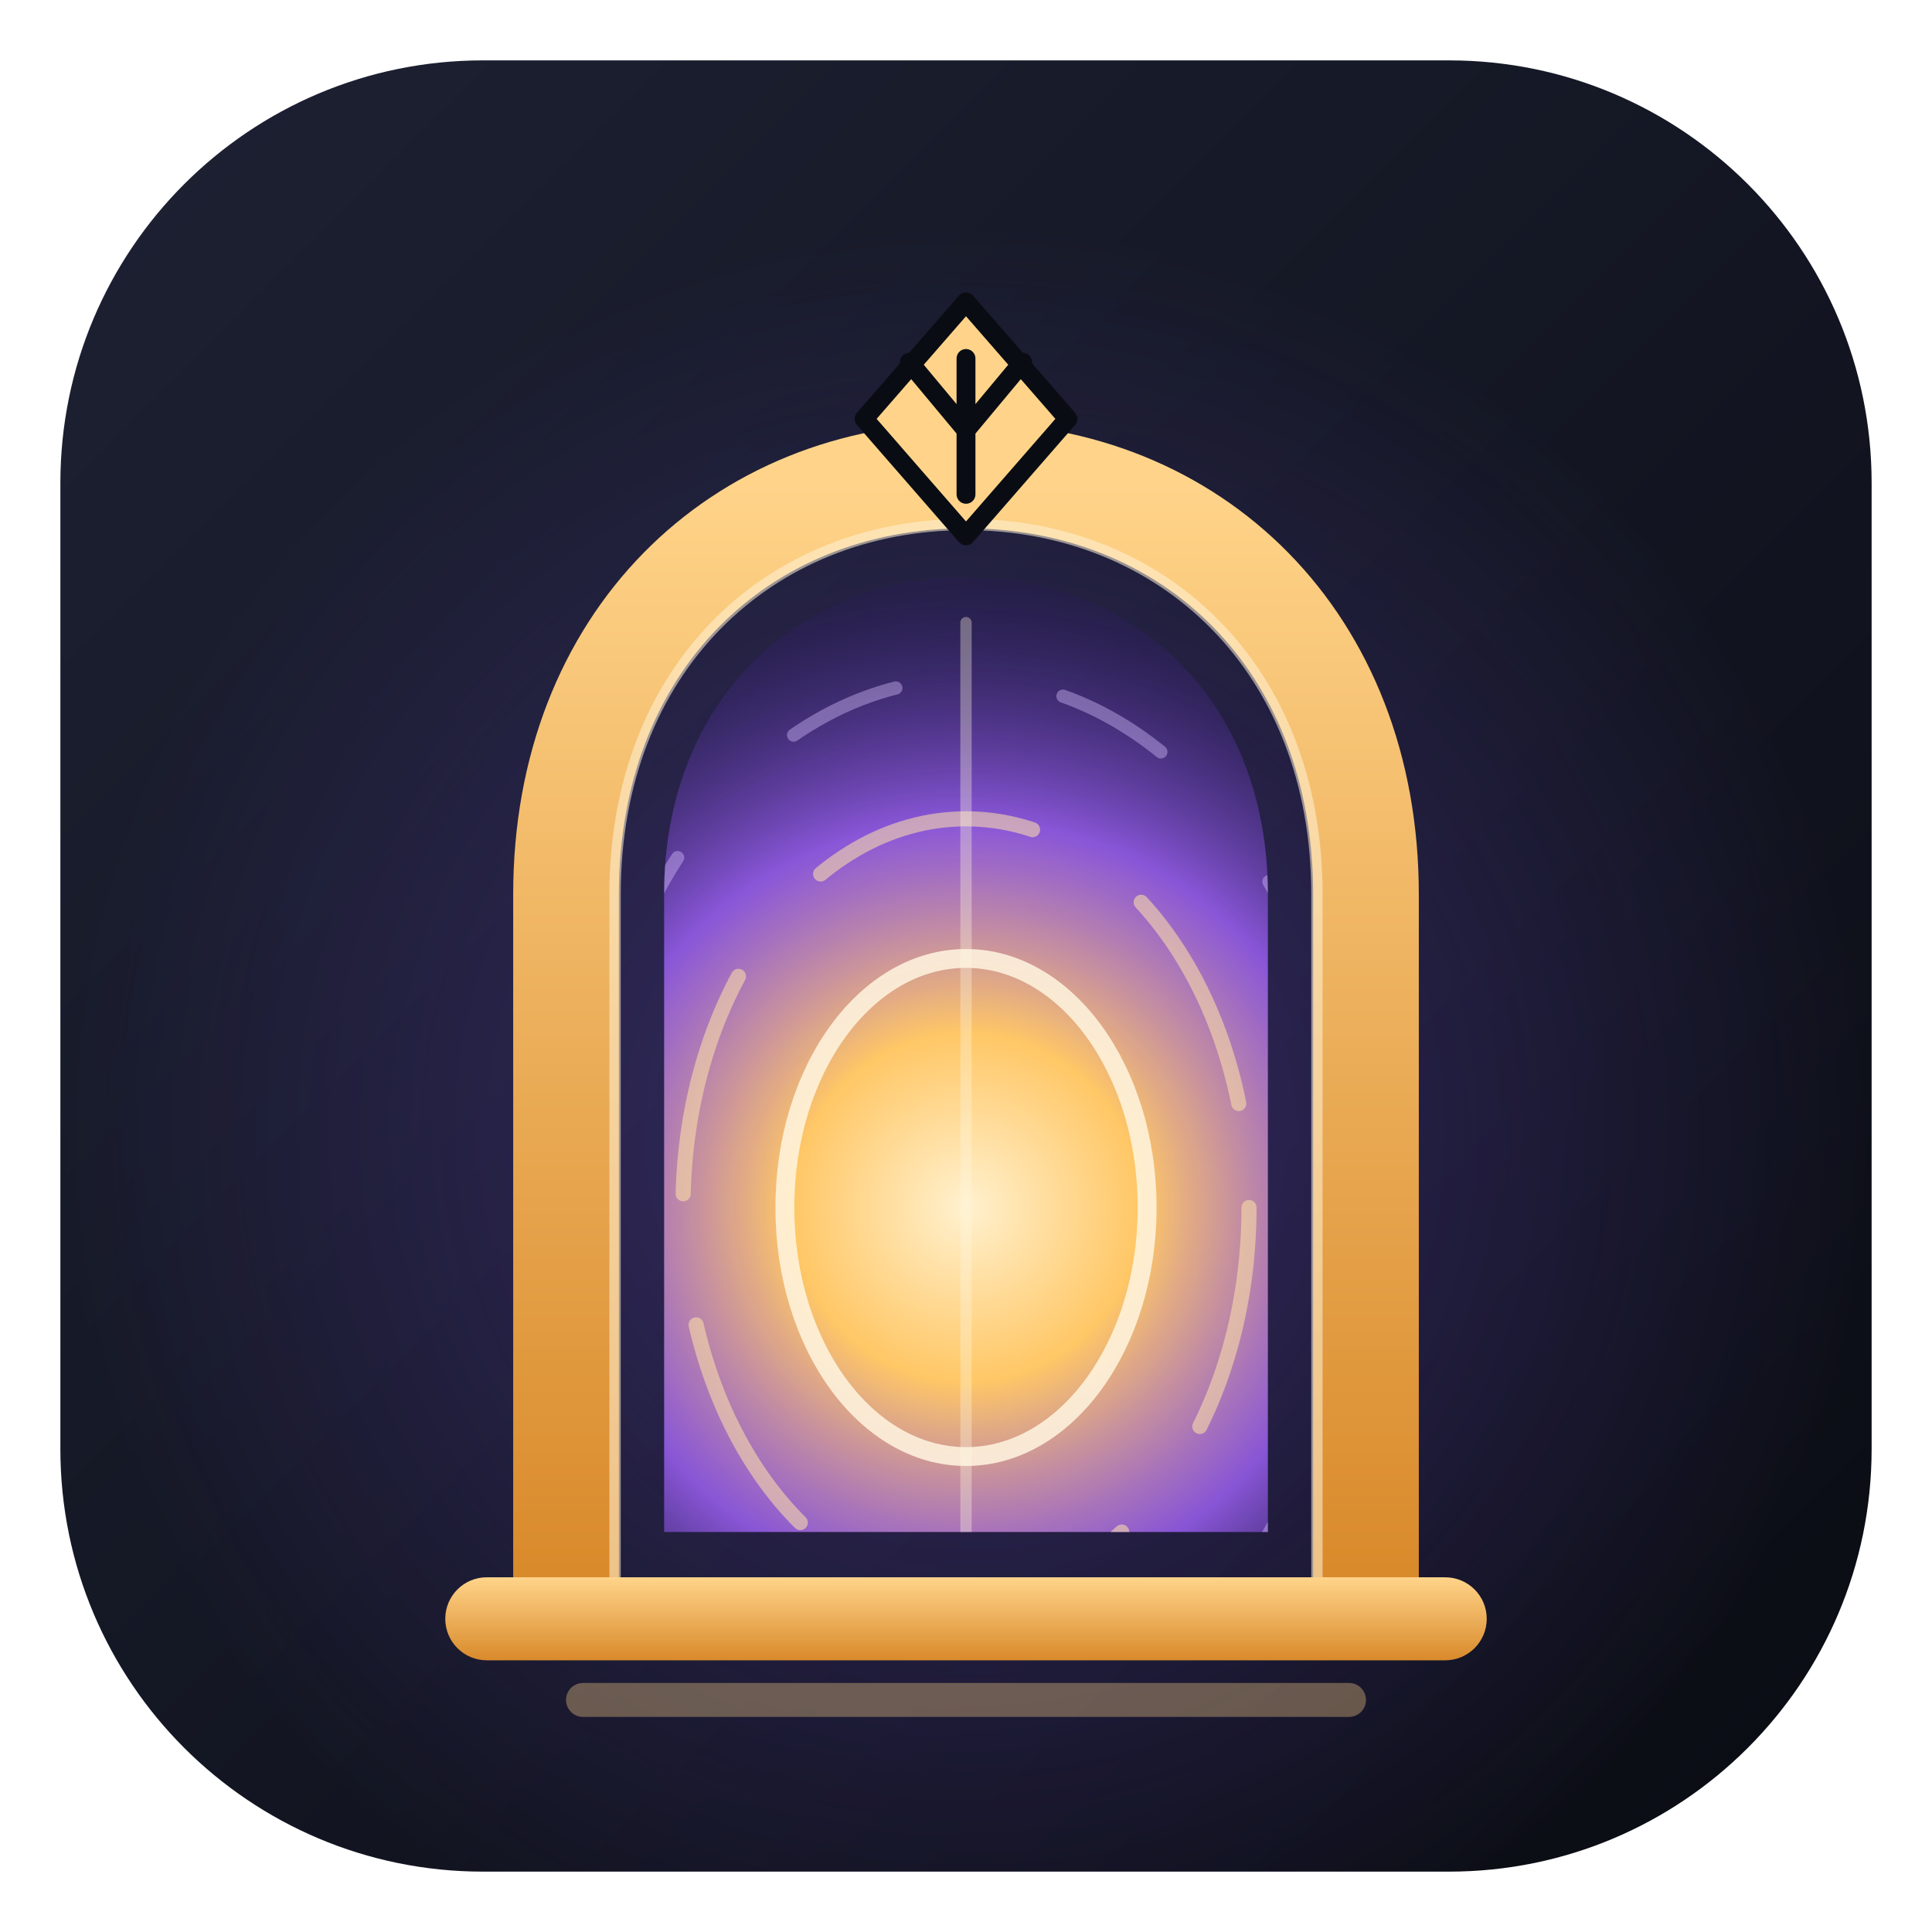
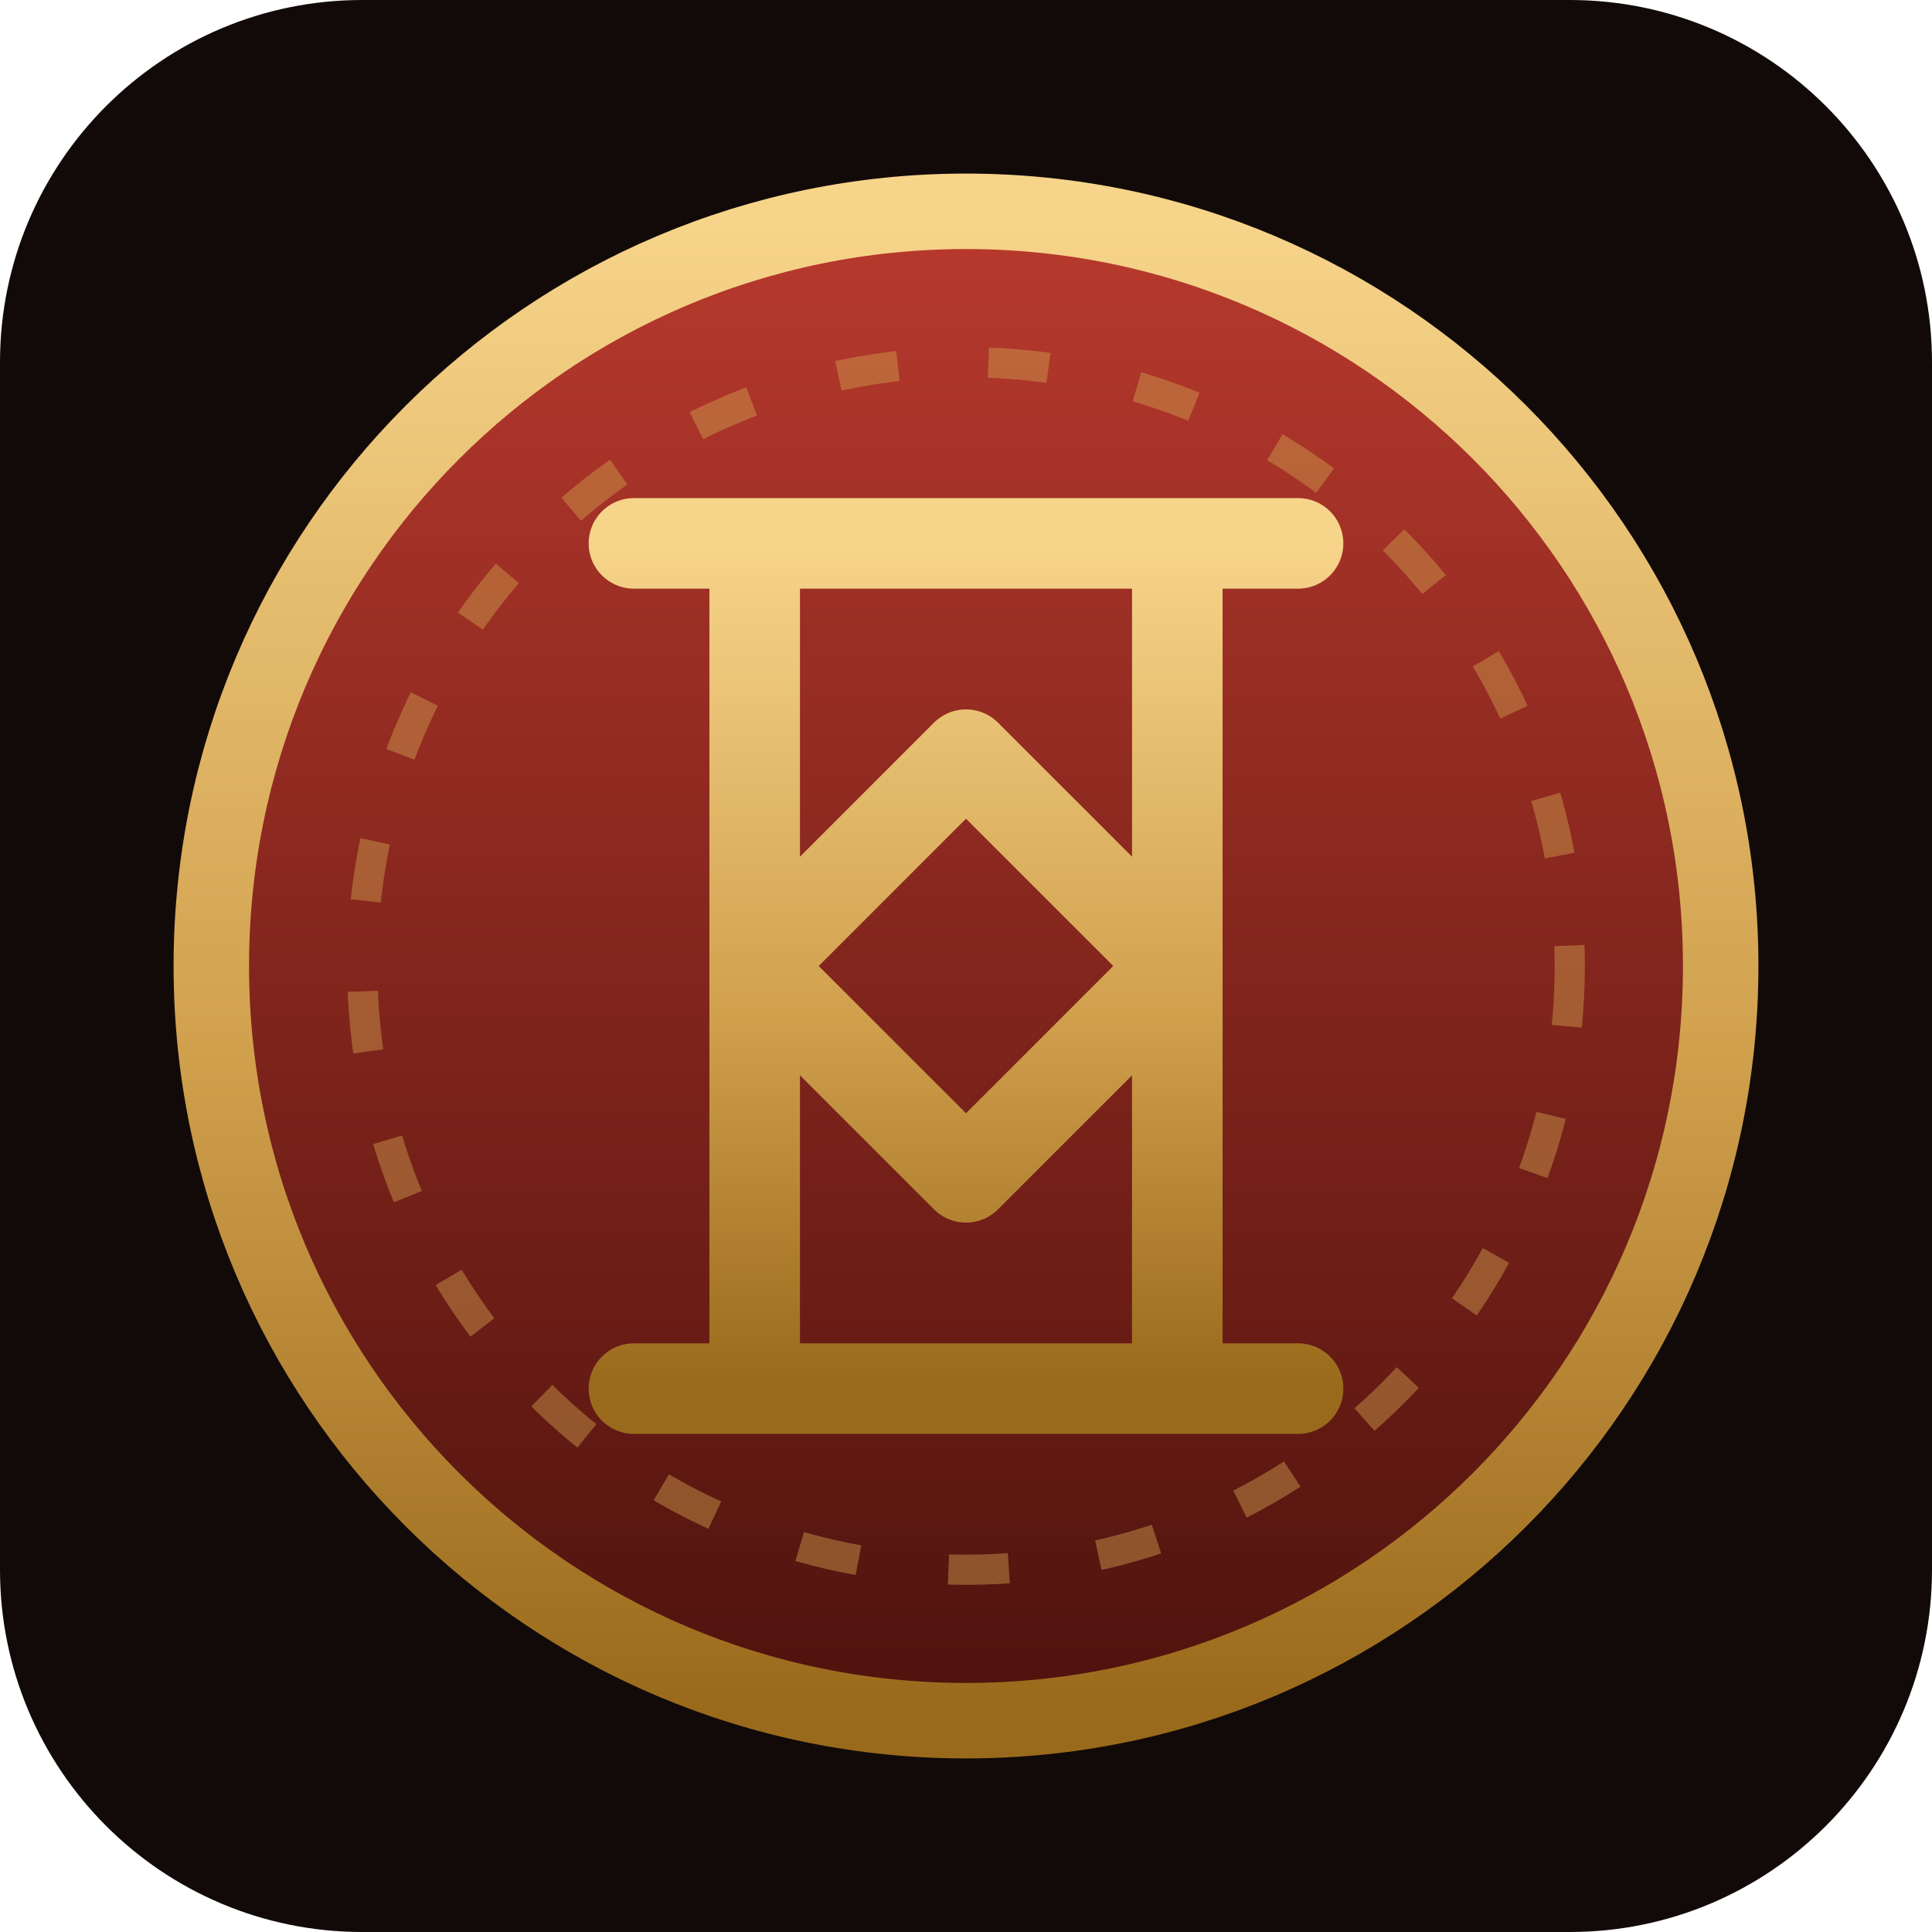
- <svg xmlns="http://www.w3.org/2000/svg" viewBox="0 0 1024 1024" width="1024" height="1024">
+ <svg xmlns="http://www.w3.org/2000/svg" width="1024" height="1024" viewBox="0 0 64 64">
  <defs>
-     <linearGradient id="bg" x1="0" y1="0" x2="1" y2="1">
-       <stop offset="0" stop-color="#1d2133" />
-       <stop offset="1" stop-color="#0a0c13" />
+     <linearGradient id="gold" x1="0" y1="0" x2="0" y2="1">
+       <stop offset="0" stop-color="#f6d48a" />
+       <stop offset=".55" stop-color="#d1a14e" />
+       <stop offset="1" stop-color="#9a6a1c" />
    </linearGradient>
-     <radialGradient id="glow" cx="512" cy="640" r="330" gradientUnits="userSpaceOnUse">
-       <stop offset="0" stop-color="#fff1cf" />
-       <stop offset="0.28" stop-color="#ffc766" />
-       <stop offset="0.62" stop-color="#9a5ff0" stop-opacity="0.85" />
-       <stop offset="1" stop-color="#2b1a66" stop-opacity="0.2" />
-     </radialGradient>
-     <linearGradient id="arch" x1="0" y1="0" x2="0" y2="1">
-       <stop offset="0" stop-color="#ffd48a" />
-       <stop offset="1" stop-color="#d98a2b" />
+     <linearGradient id="crim" x1="0" y1="0" x2="0" y2="1">
+       <stop offset="0" stop-color="#b8392d" />
+       <stop offset="1" stop-color="#4e120d" />
    </linearGradient>
-     <radialGradient id="halo" cx="512" cy="600" r="480" gradientUnits="userSpaceOnUse">
-       <stop offset="0" stop-color="#7a52e8" stop-opacity="0.35" />
-       <stop offset="1" stop-color="#7a52e8" stop-opacity="0" />
-     </radialGradient>
-     <clipPath id="door">
-       <path d="M352 812V474C352 372 422 306 512 306S672 372 672 474V812Z" />
-     </clipPath>
-     <clipPath id="tile">
-       <rect x="32" y="32" width="960" height="960" rx="224" />
-     </clipPath>
  </defs>
-   <rect x="32" y="32" width="960" height="960" rx="224" fill="url(#bg)" />
-   <g clip-path="url(#tile)">
-     <rect x="32" y="32" width="960" height="960" fill="url(#halo)" />
-     <path d="M352 812V474C352 372 422 306 512 306S672 372 672 474V812Z" fill="url(#glow)" />
-     <g clip-path="url(#door)" fill="none" stroke-linecap="round">
-       <ellipse cx="512" cy="640" rx="96" ry="132" stroke="#fff6e0" stroke-opacity="0.85" stroke-width="10" />
-       <ellipse cx="512" cy="640" rx="150" ry="206" stroke="#ffe3a8" stroke-opacity="0.55" stroke-width="8" stroke-dasharray="120 70" />
-       <ellipse cx="512" cy="640" rx="204" ry="280" stroke="#d9c4ff" stroke-opacity="0.4" stroke-width="7" stroke-dasharray="60 90" />
-       <path d="M512 330V812" stroke="#fff6e0" stroke-opacity="0.35" stroke-width="6" />
-     </g>
-     <path d="M300 836V474C300 340 392 252 512 252S724 340 724 474V836" fill="none" stroke="url(#arch)" stroke-width="56" stroke-linejoin="round" />
-     <path d="M326 836V474C326 354 408 278 512 278S698 354 698 474V836" fill="none" stroke="#fff2d6" stroke-opacity="0.55" stroke-width="6" />
-     <path d="M512 160L566 222L512 284L458 222Z" fill="#ffd48a" stroke="#0a0c13" stroke-width="10" stroke-linejoin="round" />
-     <path d="M512 262V190M512 228L482 192M512 228L542 192" fill="none" stroke="#0a0c13" stroke-width="10" stroke-linecap="round" stroke-linejoin="round" />
-     <rect x="236" y="836" width="552" height="44" rx="22" fill="url(#arch)" />
-     <rect x="300" y="892" width="424" height="18" rx="9" fill="#ffd48a" fill-opacity="0.35" />
-   </g>
+   <rect width="64" height="64" rx="12" fill="#120a09" />
+   <circle cx="32" cy="32" r="25" fill="url(#crim)" />
+   <circle cx="32" cy="32" r="25" fill="none" stroke="url(#gold)" stroke-width="2.5" />
+   <circle cx="32" cy="32" r="20" fill="none" stroke="#d1a14e" stroke-opacity=".45" stroke-width="1" stroke-dasharray="2 3" />
+   <path d="M25 18v28M39 18v28M21 18h22M21 46h22M25 32l7-7 7 7-7 7z" fill="none" stroke="url(#gold)" stroke-width="3" stroke-linejoin="round" stroke-linecap="round" />
</svg>
